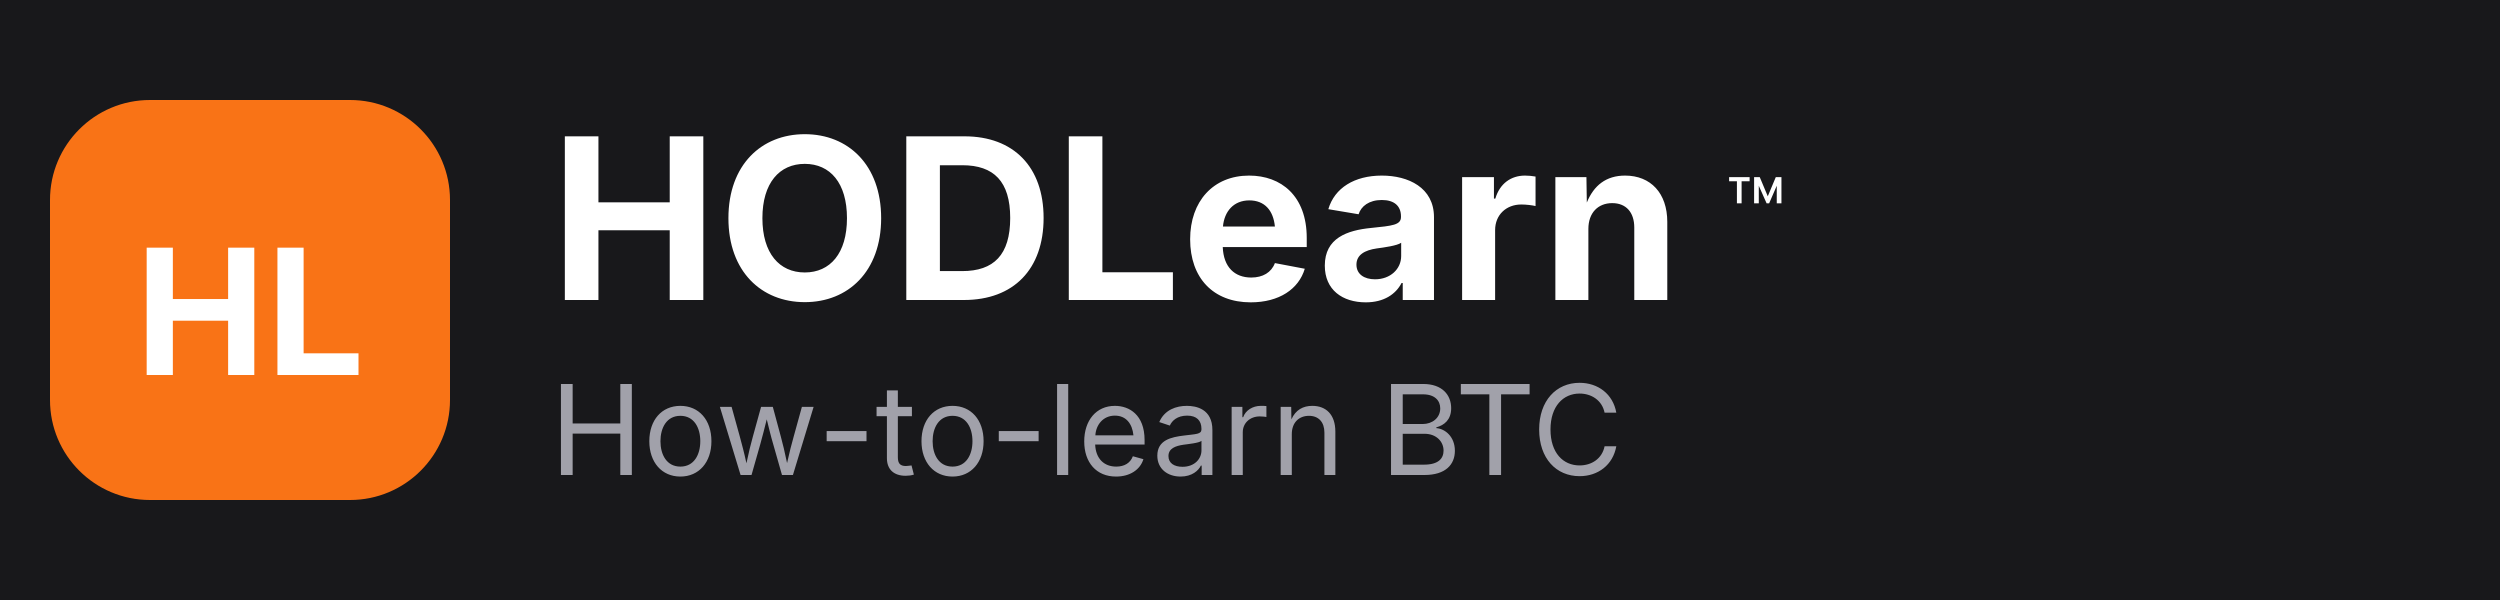
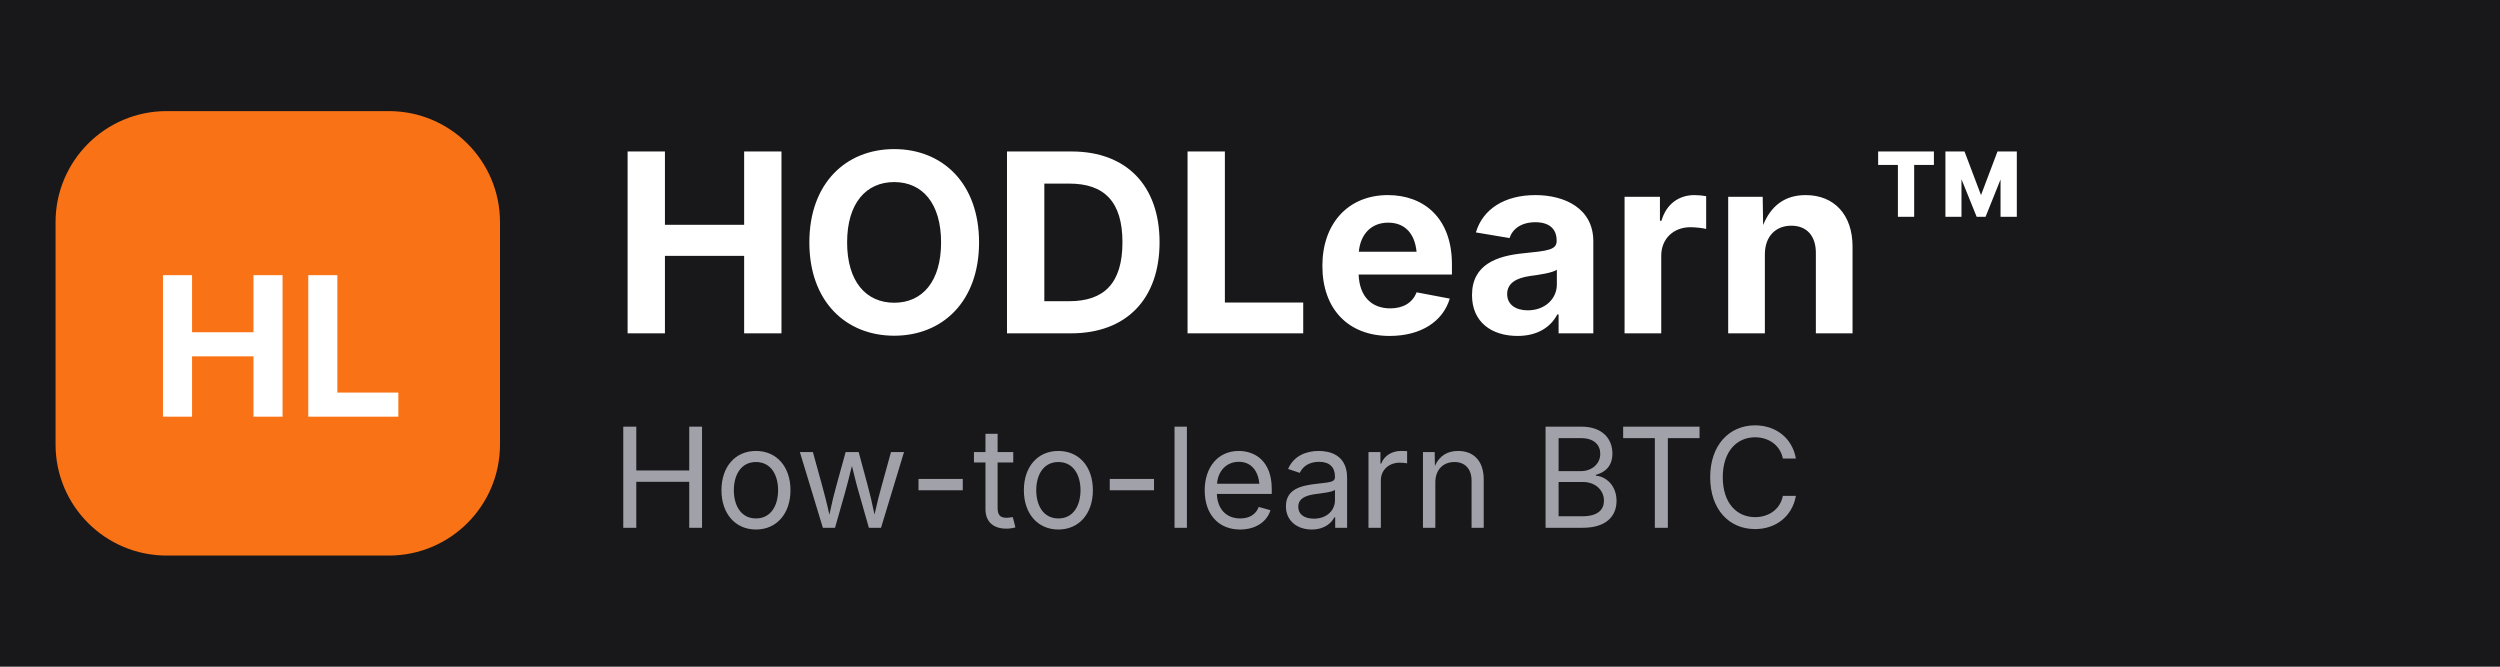
- <svg xmlns="http://www.w3.org/2000/svg" width="200" height="48" viewBox="0 0 200 48" fill="none">
-   <rect width="200" height="48" fill="#18181b" />
+ <svg xmlns="http://www.w3.org/2000/svg" width="180" height="48" viewBox="0 0 180 48" fill="none">
+   <rect width="180" height="48" fill="#18181b" />
  <rect x="4" y="8" width="32" height="32" rx="8" fill="#f97316" />
  <text x="20" y="30" text-anchor="middle" fill="white" font-family="system-ui, -apple-system, sans-serif" font-size="14" font-weight="bold">HL</text>
-   <text x="44" y="24" fill="white" font-family="system-ui, -apple-system, sans-serif" font-size="18" font-weight="bold">HODLearn</text>
-   <text x="138" y="20" fill="white" font-family="system-ui, -apple-system, sans-serif" font-size="8">™</text>
+   <text x="44" y="24" fill="white" font-family="system-ui, -apple-system, sans-serif" font-size="18" font-weight="bold">HODLearn™</text>
  <text x="44" y="38" fill="#a1a1aa" font-family="system-ui, -apple-system, sans-serif" font-size="10">How-to-learn BTC</text>
</svg>
